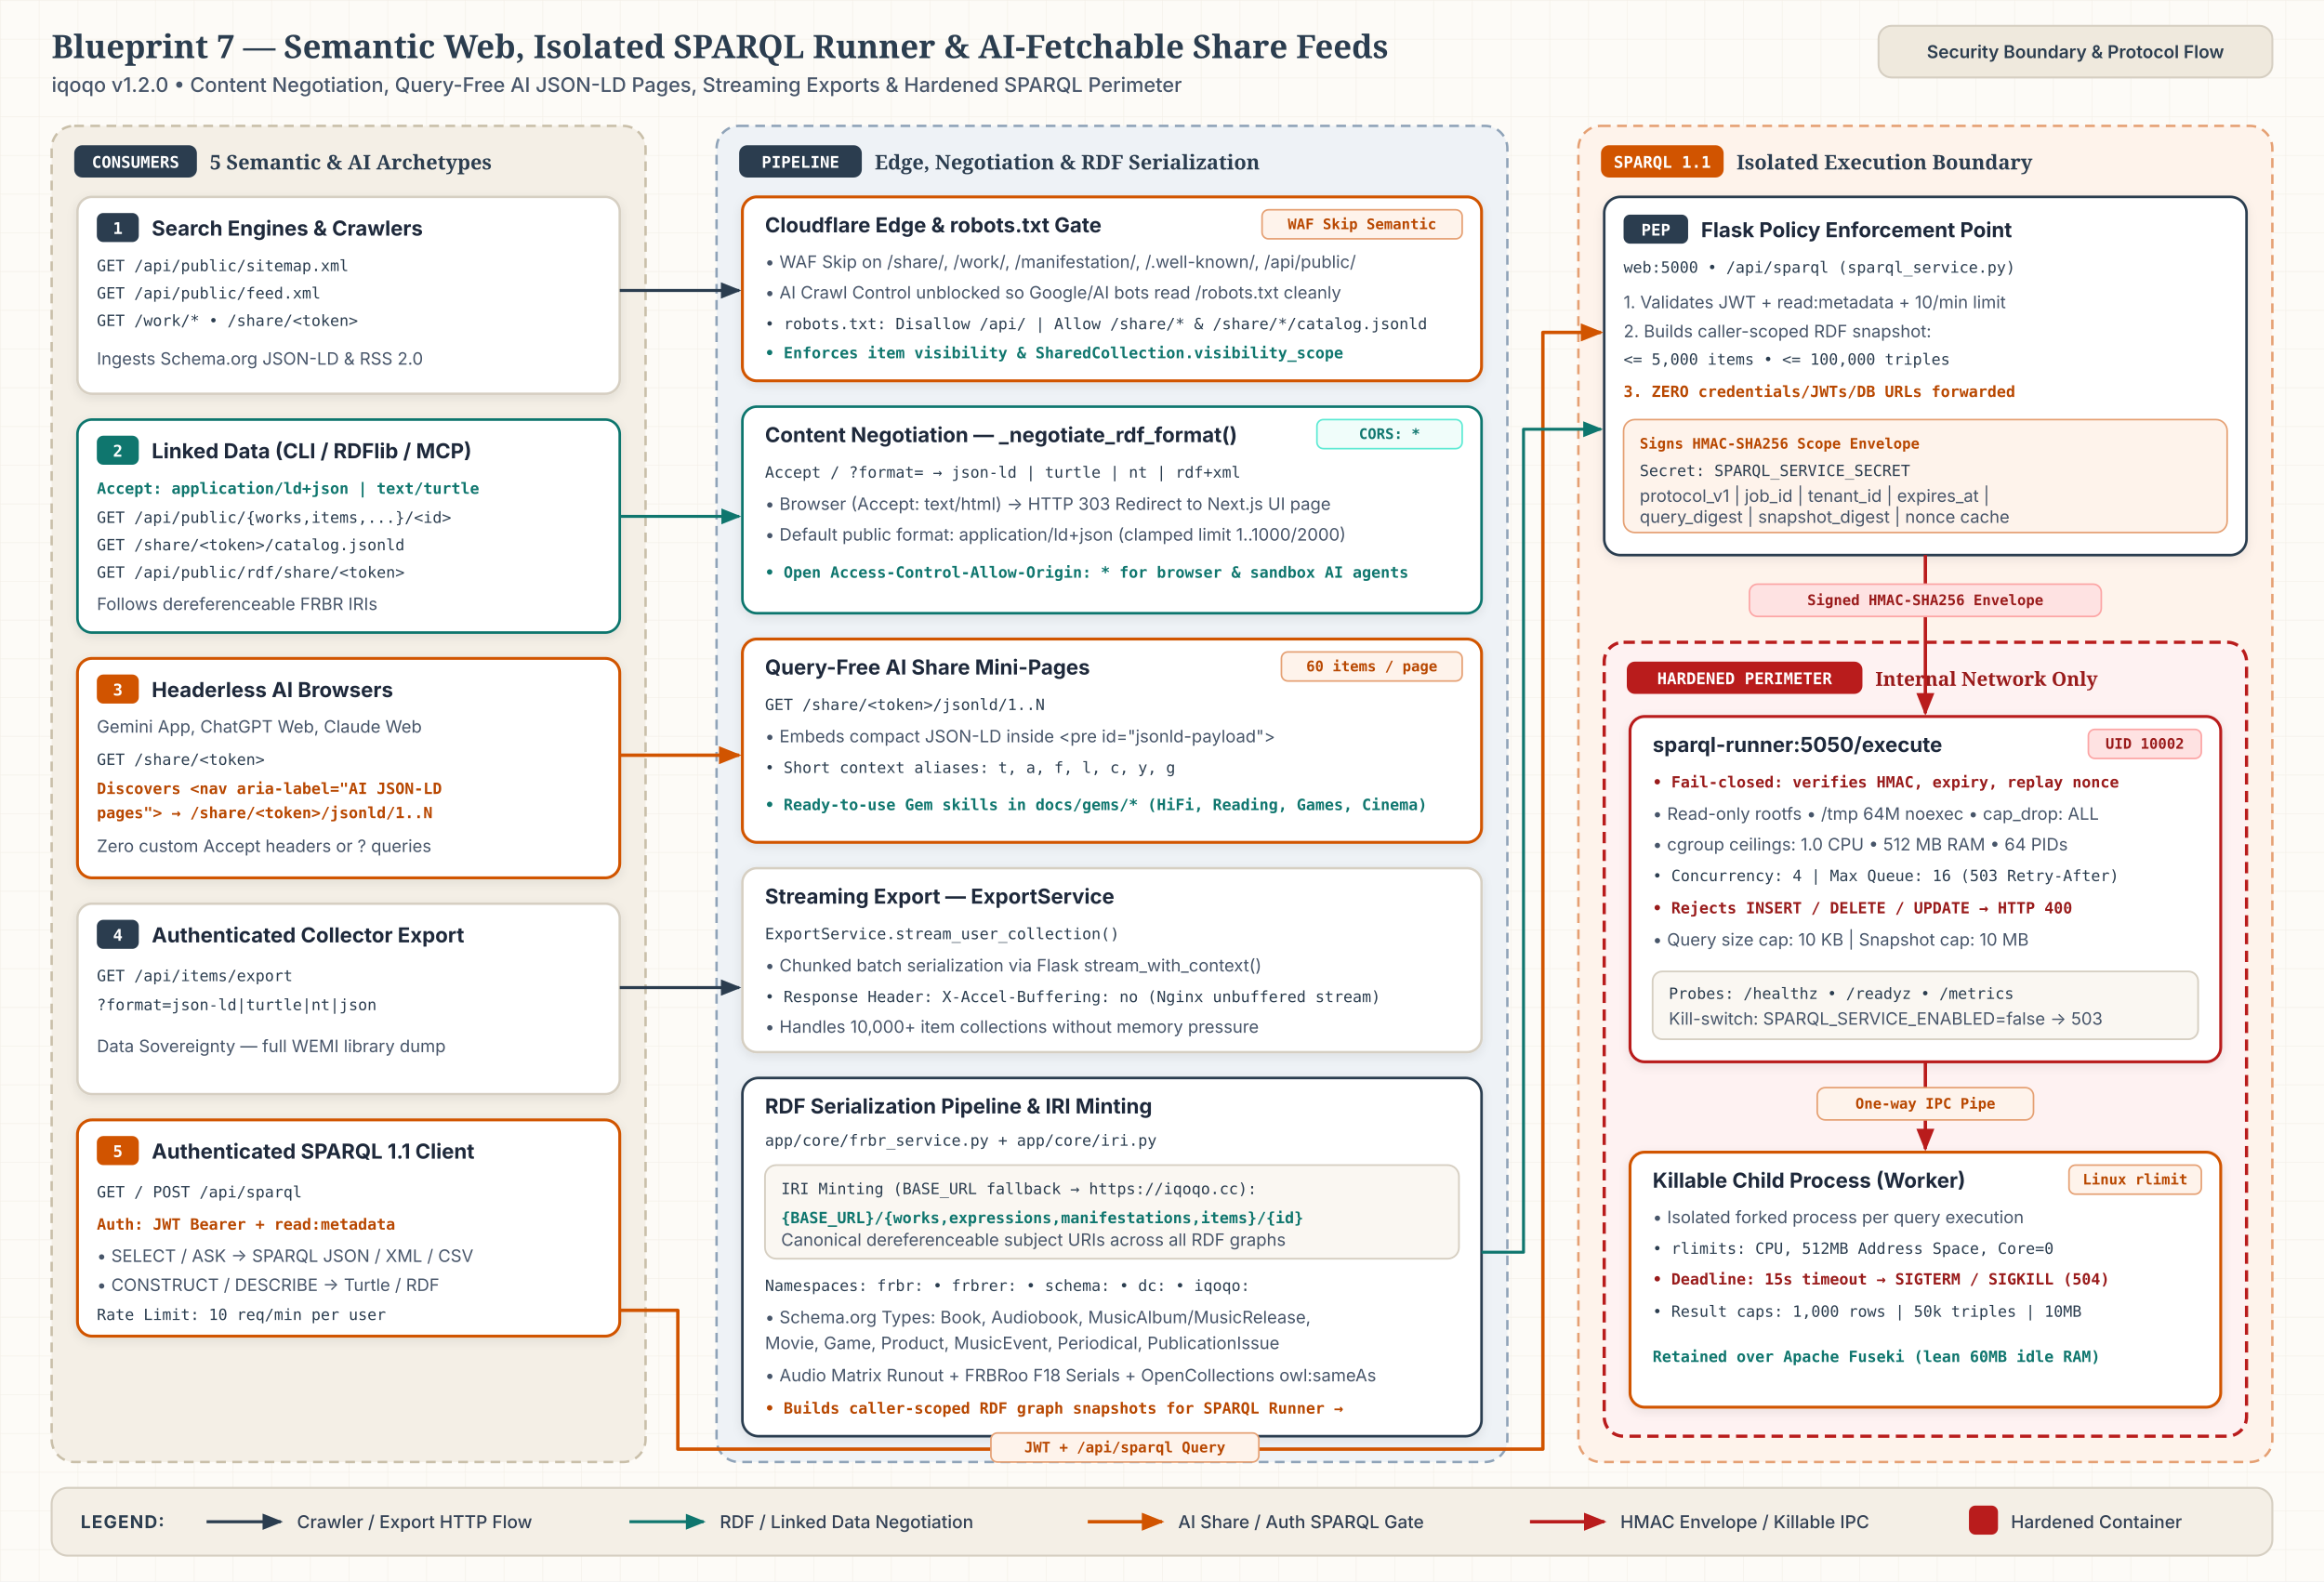
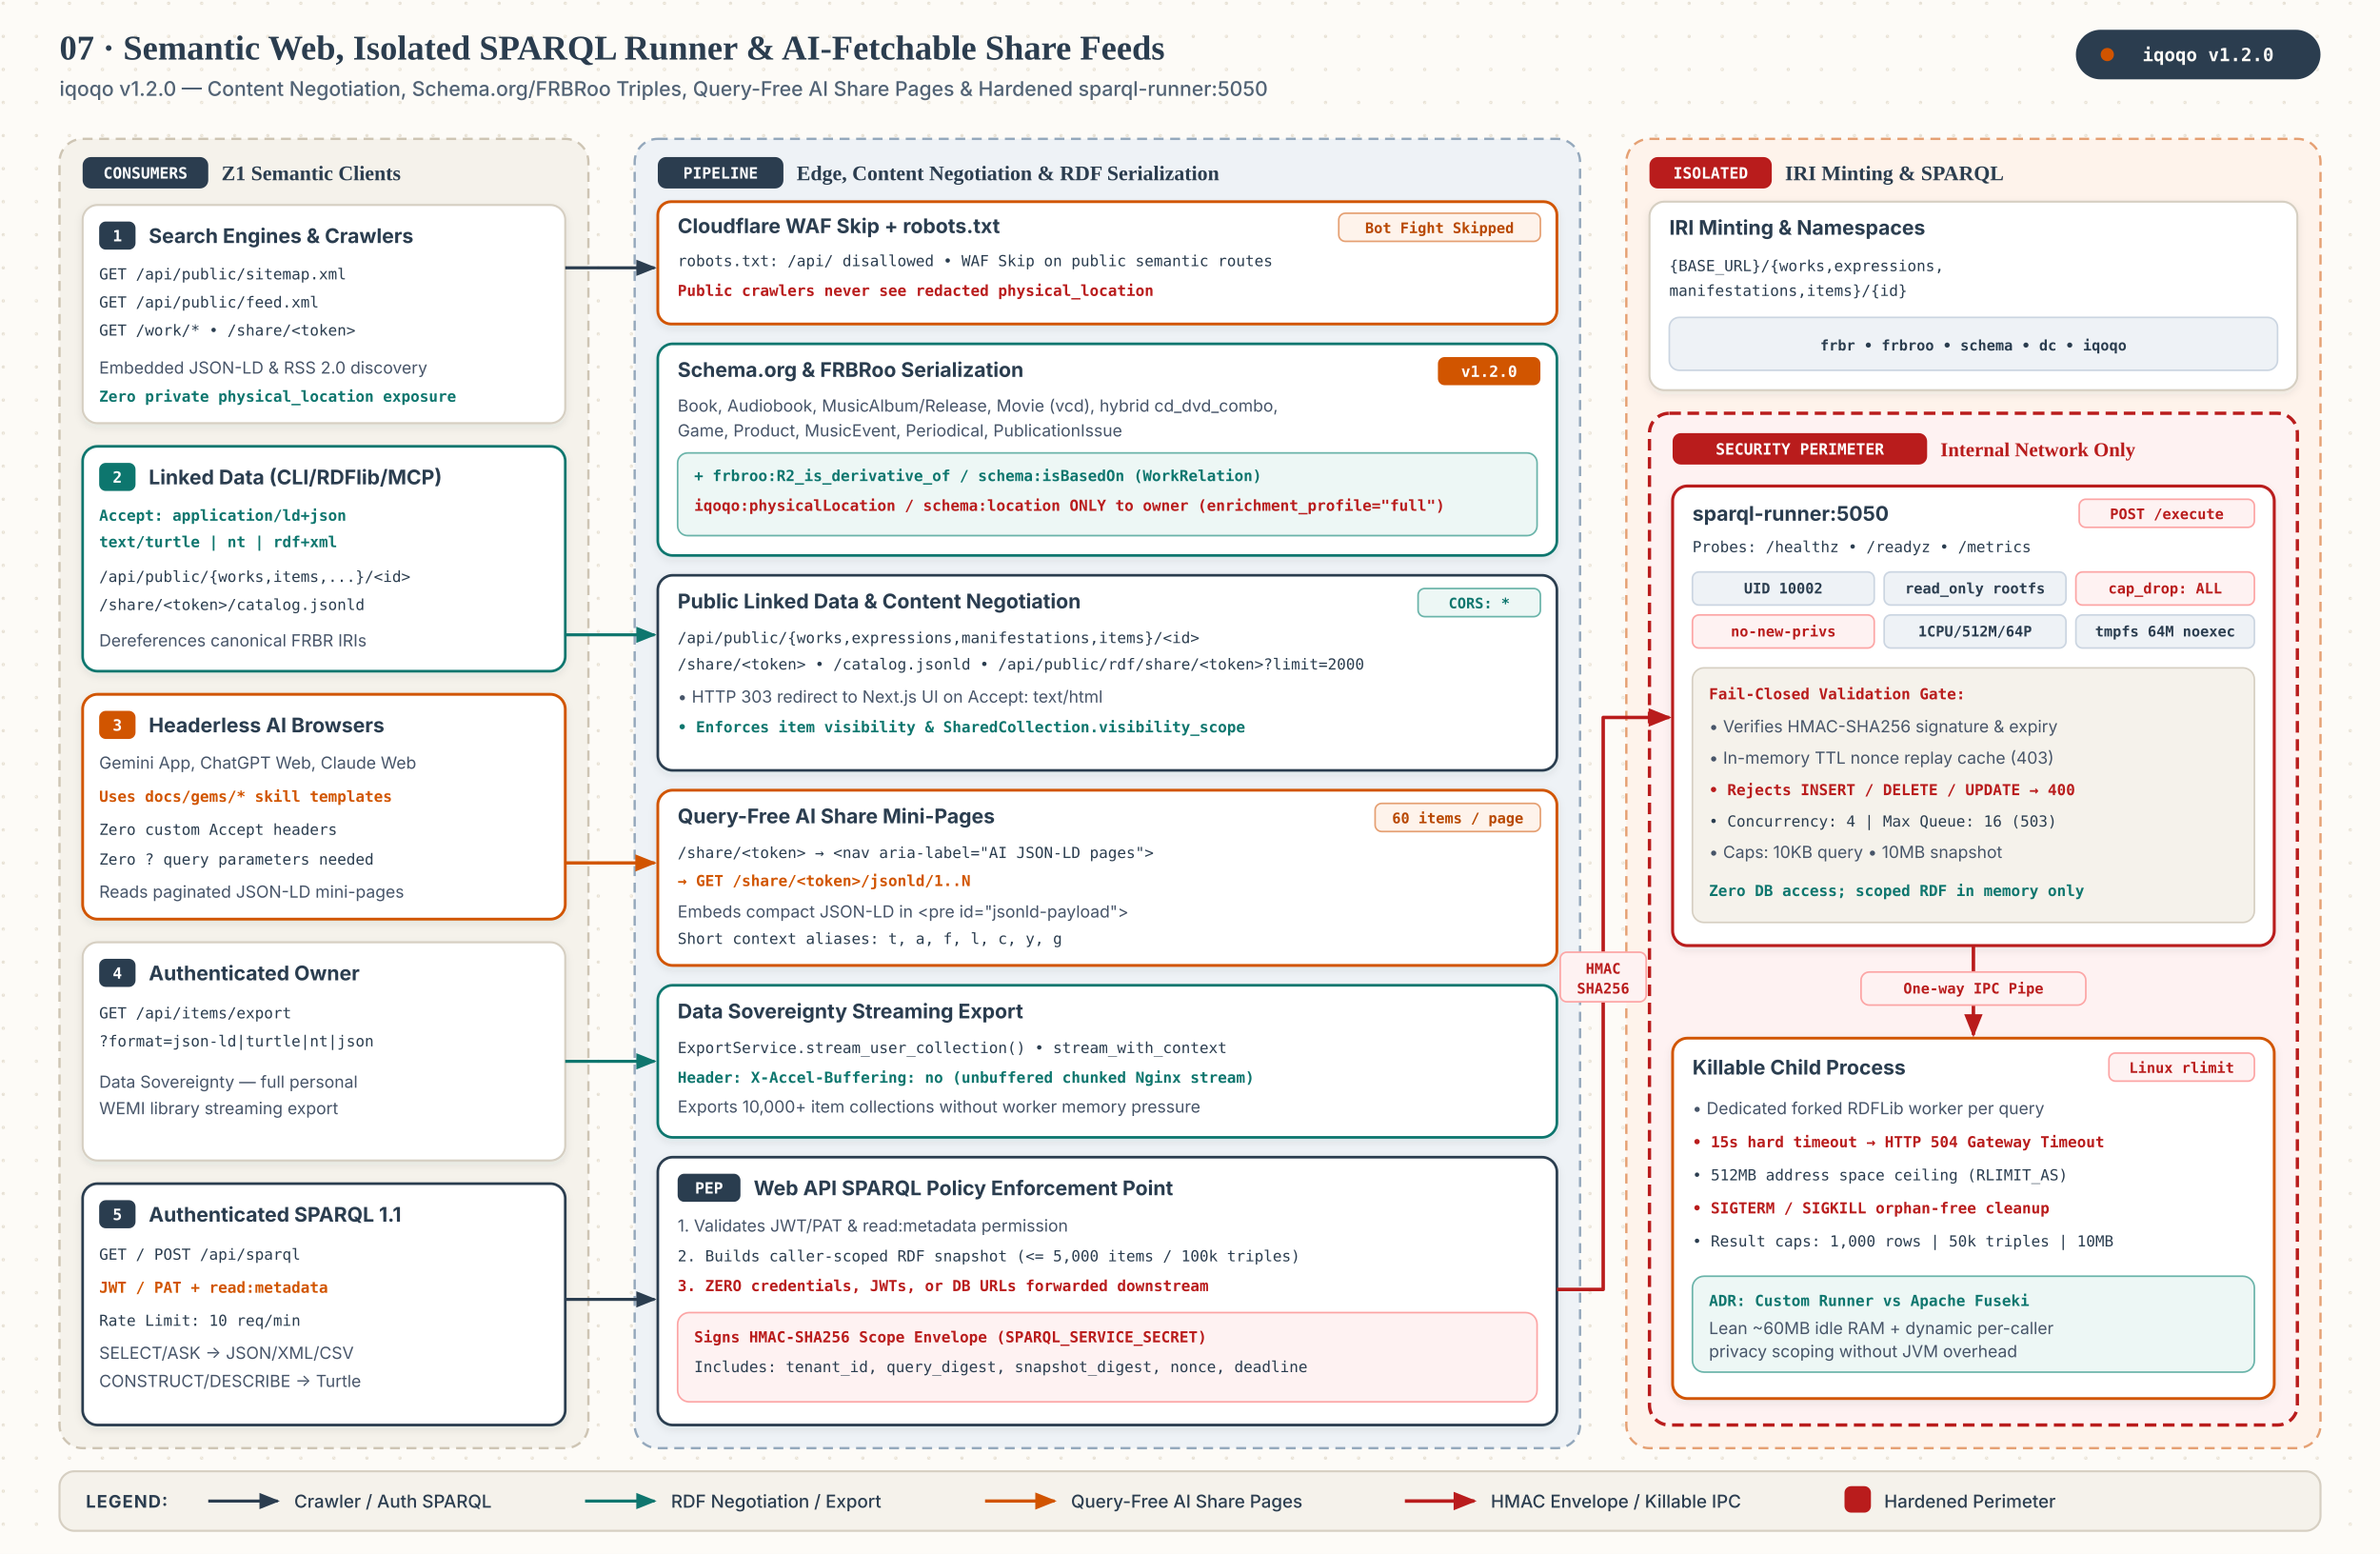
- <svg xmlns="http://www.w3.org/2000/svg" id="svg-bp7" viewBox="0 0 1440 980" width="1440" height="980" role="img" aria-labelledby="bp7-title bp7-desc">
+ <svg xmlns="http://www.w3.org/2000/svg" id="svg-bp7" viewBox="0 0 1440 940" width="1440" height="940" role="img" aria-labelledby="bp7-title bp7-desc">
  <style>
-               .canvas-bg { fill: #FDFBF7; }
-               .title-text { font-family: 'Merriweather', Georgia, serif; font-size: 20px; font-weight: 700; fill: #2B3D4F; }
-               .subtitle-text { font-family: 'Inter', system-ui, -apple-system, sans-serif; font-size: 12.5px; font-weight: 500; fill: #475569; }
-               .header-pill-bg { fill: #EFE9DD; stroke: #D6CFC2; stroke-width: 1.2; }
-               .header-pill-text { font-family: 'Inter', system-ui, -apple-system, sans-serif; font-size: 11px; font-weight: 600; fill: #2B3D4F; }
- 
-               .zone-parchment { fill: #F4EFE6; stroke: #C9BFA9; stroke-width: 1.5; stroke-dasharray: 6 4; }
-               .zone-indigo { fill: #EEF2F6; stroke: #8FA3B8; stroke-width: 1.5; stroke-dasharray: 6 4; }
-               .zone-clay { fill: #FEF3EB; stroke: #E5A073; stroke-width: 1.5; stroke-dasharray: 6 4; }
-               .zone-perimeter { fill: #FEF2F2; stroke: #B91C1C; stroke-width: 2; stroke-dasharray: 7 4; }
- 
-               .zone-title { font-family: 'Merriweather', Georgia, serif; font-size: 12.5px; font-weight: 700; fill: #2B3D4F; }
-               .zone-title-red { font-family: 'Merriweather', Georgia, serif; font-size: 12px; font-weight: 700; fill: #991B1B; }
-               .zone-meta { font-family: 'JetBrains Mono', ui-monospace, Menlo, monospace; font-size: 10px; font-weight: 600; fill: #64748B; }
- 
-               .badge-indigo { fill: #2B3D4F; }
-               .badge-clay { fill: #D15400; }
-               .badge-teal { fill: #0F766E; }
-               .badge-red { fill: #B91C1C; }
-               .badge-text { font-family: 'JetBrains Mono', ui-monospace, Menlo, monospace; font-size: 10px; font-weight: 700; fill: #FFFFFF; }
- 
-               .card { fill: #FFFFFF; stroke: #D6CFC2; stroke-width: 1.5; }
+               .bg { fill: #FDFBF7; }
+               .hdr-title { font-family: Georgia, 'Times New Roman', serif; font-size: 21px; font-weight: 700; fill: #2B3D4F; }
+               .hdr-sub { font-family: -apple-system, BlinkMacSystemFont, 'Segoe UI', sans-serif; font-size: 12.2px; font-weight: 500; fill: #526375; }
+               .ver-pill { fill: #2B3D4F; }
+               .ver-txt { font-family: ui-monospace, 'SFMono-Regular', Menlo, monospace; font-size: 11px; font-weight: 700; fill: #FDFBF7; }
+ 
+               .z-sand { fill: #F5F2EB; stroke: #CEC5B4; stroke-width: 1.4; stroke-dasharray: 6 4; }
+               .z-indigo { fill: #EEF2F6; stroke: #94A8BC; stroke-width: 1.4; stroke-dasharray: 6 4; }
+               .z-clay { fill: #FEF3EB; stroke: #E5A073; stroke-width: 1.4; stroke-dasharray: 6 4; }
+               .z-perim { fill: #FEF2F2; stroke: #B91C1C; stroke-width: 2; stroke-dasharray: 7 4; }
+               .z-title { font-family: Georgia, 'Times New Roman', serif; font-size: 12.6px; font-weight: 700; fill: #2B3D4F; }
+               .z-title-r { font-family: Georgia, 'Times New Roman', serif; font-size: 12px; font-weight: 700; fill: #B91C1C; }
+ 
+               .card { fill: #FFFFFF; stroke: #D6CFC2; stroke-width: 1.25; }
              .card-indigo { fill: #FFFFFF; stroke: #2B3D4F; stroke-width: 1.6; }
-               .card-clay { fill: #FFFFFF; stroke: #D15400; stroke-width: 1.8; }
+               .card-clay { fill: #FFFFFF; stroke: #D15400; stroke-width: 1.7; }
              .card-teal { fill: #FFFFFF; stroke: #0F766E; stroke-width: 1.6; }
-               .card-red { fill: #FFFFFF; stroke: #B91C1C; stroke-width: 1.8; }
-               .card-sub { fill: #FAF7F2; stroke: #D6CFC2; stroke-width: 1.1; }
- 
-               .node-title { font-family: 'Inter', system-ui, -apple-system, sans-serif; font-size: 12.8px; font-weight: 700; fill: #1E293B; }
-               .node-body { font-family: 'Inter', system-ui, -apple-system, sans-serif; font-size: 10.6px; font-weight: 400; fill: #475569; }
-               .node-mono { font-family: 'JetBrains Mono', ui-monospace, Menlo, monospace; font-size: 9.6px; font-weight: 500; fill: #2B3D4F; }
-               .node-clay { font-family: 'JetBrains Mono', ui-monospace, Menlo, monospace; font-size: 9.6px; font-weight: 600; fill: #B84700; }
-               .node-teal { font-family: 'JetBrains Mono', ui-monospace, Menlo, monospace; font-size: 9.6px; font-weight: 600; fill: #0F766E; }
-               .node-red { font-family: 'JetBrains Mono', ui-monospace, Menlo, monospace; font-size: 9.6px; font-weight: 600; fill: #991B1B; }
- 
-               .pill-indigo { fill: #EEF2F6; stroke: #CBD5E1; stroke-width: 1; }
-               .pill-indigo-text { font-family: 'JetBrains Mono', ui-monospace, Menlo, monospace; font-size: 9px; font-weight: 600; fill: #2B3D4F; }
-               .pill-clay { fill: #FEF3EB; stroke: #E5A073; stroke-width: 1; }
-               .pill-clay-text { font-family: 'JetBrains Mono', ui-monospace, Menlo, monospace; font-size: 9px; font-weight: 600; fill: #B84700; }
-               .pill-teal { fill: #F0FDFA; stroke: #5EEAD4; stroke-width: 1; }
-               .pill-teal-text { font-family: 'JetBrains Mono', ui-monospace, Menlo, monospace; font-size: 9px; font-weight: 600; fill: #0F766E; }
-               .pill-red { fill: #FEE2E2; stroke: #FCA5A5; stroke-width: 1; }
-               .pill-red-text { font-family: 'JetBrains Mono', ui-monospace, Menlo, monospace; font-size: 9px; font-weight: 700; fill: #991B1B; }
- 
-               .edge-primary { fill: none; stroke: #2B3D4F; stroke-width: 1.9; stroke-linejoin: round; }
-               .edge-teal { fill: none; stroke: #0F766E; stroke-width: 1.85; stroke-linejoin: round; }
-               .edge-sec { fill: none; stroke: #D15400; stroke-width: 2.1; stroke-linejoin: round; }
-               .edge-red { fill: none; stroke: #B91C1C; stroke-width: 2.1; stroke-linejoin: round; }
-               .mk-primary { fill: #2B3D4F; }
-               .mk-teal { fill: #0F766E; }
-               .mk-sec { fill: #D15400; }
-               .mk-red { fill: #B91C1C; }
- 
-               .edge-pill-bg { fill: #FDFBF7; stroke: #CBD5E1; stroke-width: 1; }
-               .edge-pill-text { font-family: 'JetBrains Mono', ui-monospace, Menlo, monospace; font-size: 9px; font-weight: 600; fill: #2B3D4F; }
-               .edge-pill-sec { fill: #FEF3EB; stroke: #E5A073; stroke-width: 1; }
-               .edge-pill-sec-text { font-family: 'JetBrains Mono', ui-monospace, Menlo, monospace; font-size: 9px; font-weight: 600; fill: #B84700; }
-               .edge-pill-red { fill: #FEE2E2; stroke: #FCA5A5; stroke-width: 1; }
-               .edge-pill-red-text { font-family: 'JetBrains Mono', ui-monospace, Menlo, monospace; font-size: 9px; font-weight: 700; fill: #991B1B; }
- 
-               .legend-bg { fill: #F4EFE6; stroke: #D6CFC2; stroke-width: 1.25; }
-               .legend-heading { font-family: 'Inter', system-ui, -apple-system, sans-serif; font-size: 11px; font-weight: 700; letter-spacing: 0.06em; fill: #2B3D4F; }
-               .legend-text { font-family: 'Inter', system-ui, -apple-system, sans-serif; font-size: 11px; font-weight: 500; fill: #334155; }
+               .card-crimson { fill: #FFFFFF; stroke: #B91C1C; stroke-width: 1.8; }
+               .card-sub { fill: #F5F2EB; stroke: #D6CFC2; stroke-width: 1; }
+ 
+               .b-indigo { fill: #2B3D4F; }
+               .b-clay { fill: #D15400; }
+               .b-teal { fill: #0F766E; }
+               .b-crimson { fill: #B91C1C; }
+               .b-txt { font-family: ui-monospace, 'SFMono-Regular', Menlo, monospace; font-size: 9.4px; font-weight: 700; fill: #FFFFFF; }
+ 
+               .c-title { font-family: -apple-system, BlinkMacSystemFont, 'Segoe UI', sans-serif; font-size: 12.2px; font-weight: 700; fill: #2B3D4F; }
+               .c-body { font-family: -apple-system, BlinkMacSystemFont, 'Segoe UI', sans-serif; font-size: 10.1px; font-weight: 400; fill: #475569; }
+               .c-mono { font-family: ui-monospace, 'SFMono-Regular', Menlo, monospace; font-size: 9.2px; font-weight: 500; fill: #2B3D4F; }
+               .c-clay { font-family: ui-monospace, 'SFMono-Regular', Menlo, monospace; font-size: 9.2px; font-weight: 700; fill: #D15400; }
+               .c-teal { font-family: ui-monospace, 'SFMono-Regular', Menlo, monospace; font-size: 9.2px; font-weight: 700; fill: #0F766E; }
+               .c-crimson { font-family: ui-monospace, 'SFMono-Regular', Menlo, monospace; font-size: 9.2px; font-weight: 700; fill: #B91C1C; }
+ 
+               .pill-i { fill: #EEF2F6; stroke: #CBD5E1; stroke-width: 1; }
+               .pill-i-t { font-family: ui-monospace, 'SFMono-Regular', Menlo, monospace; font-size: 8.8px; font-weight: 600; fill: #2B3D4F; }
+               .pill-c { fill: #FEF3EB; stroke: #E5A073; stroke-width: 1; }
+               .pill-c-t { font-family: ui-monospace, 'SFMono-Regular', Menlo, monospace; font-size: 8.8px; font-weight: 700; fill: #B84700; }
+               .pill-t { fill: #EDF7F5; stroke: #6BB4AA; stroke-width: 1; }
+               .pill-t-t { font-family: ui-monospace, 'SFMono-Regular', Menlo, monospace; font-size: 8.8px; font-weight: 700; fill: #0F766E; }
+               .pill-r { fill: #FEF2F2; stroke: #FCA5A5; stroke-width: 1; }
+               .pill-r-t { font-family: ui-monospace, 'SFMono-Regular', Menlo, monospace; font-size: 8.8px; font-weight: 700; fill: #B91C1C; }
+ 
+               .e-i { fill: none; stroke: #2B3D4F; stroke-width: 1.85; stroke-linejoin: round; }
+               .e-t { fill: none; stroke: #0F766E; stroke-width: 1.85; stroke-linejoin: round; }
+               .e-c { fill: none; stroke: #D15400; stroke-width: 1.95; stroke-linejoin: round; }
+               .e-r { fill: none; stroke: #B91C1C; stroke-width: 2.1; stroke-linejoin: round; }
+               .mk-i { fill: #2B3D4F; }
+               .mk-t { fill: #0F766E; }
+               .mk-c { fill: #D15400; }
+               .mk-r { fill: #B91C1C; }
+ 
+               .legend-bg { fill: #F5F2EB; stroke: #D6CFC2; stroke-width: 1.25; }
+               .legend-h { font-family: -apple-system, BlinkMacSystemFont, 'Segoe UI', sans-serif; font-size: 10.5px; font-weight: 700; letter-spacing: 0.06em; fill: #2B3D4F; }
+               .legend-t { font-family: -apple-system, BlinkMacSystemFont, 'Segoe UI', sans-serif; font-size: 10.8px; font-weight: 500; fill: #2B3D4F; }
            </style>
  <defs>
-     <pattern id="b7-grid" width="24" height="24" patternUnits="userSpaceOnUse">
-       <path d="M 24 0 L 0 0 0 24" fill="none" stroke="#E4DCCE" stroke-width="0.6" opacity="0.45" />
+     <pattern id="b7-dots" width="20" height="20" patternUnits="userSpaceOnUse">
+       <circle cx="2" cy="2" r="1" fill="#E6E0D4" />
    </pattern>
-     <filter id="b7-shadow" x="-6%" y="-6%" width="112%" height="118%">
-       <feDropShadow dx="0" dy="2" stdDeviation="3" flood-color="#0F172A" flood-opacity="0.08" />
+     <filter id="b7-sh" x="-6%" y="-6%" width="112%" height="118%">
+       <feDropShadow dx="0" dy="2" stdDeviation="2.5" flood-color="#2B3D4F" flood-opacity="0.08" />
    </filter>
-     <marker id="b7-mk-primary" viewBox="0 0 10 10" refX="8.5" refY="5" markerWidth="7" markerHeight="7" orient="auto-start-reverse">
-       <path d="M 0 1.2 L 9.5 5 L 0 8.8 z" class="mk-primary" />
-     </marker>
-     <marker id="b7-mk-teal" viewBox="0 0 10 10" refX="8.5" refY="5" markerWidth="7" markerHeight="7" orient="auto-start-reverse">
-       <path d="M 0 1.2 L 9.5 5 L 0 8.8 z" class="mk-teal" />
-     </marker>
-     <marker id="b7-mk-sec" viewBox="0 0 10 10" refX="8.5" refY="5" markerWidth="7" markerHeight="7" orient="auto-start-reverse">
-       <path d="M 0 1.2 L 9.5 5 L 0 8.8 z" class="mk-sec" />
-     </marker>
-     <marker id="b7-mk-red" viewBox="0 0 10 10" refX="8.5" refY="5" markerWidth="7" markerHeight="7" orient="auto-start-reverse">
-       <path d="M 0 1.2 L 9.5 5 L 0 8.8 z" class="mk-red" />
+     <marker id="b7-mk-i" viewBox="0 0 10 10" refX="8.5" refY="5" markerWidth="7" markerHeight="7" orient="auto-start-reverse">
+       <path d="M 0 1.2 L 9.5 5 L 0 8.8 z" class="mk-i" />
+     </marker>
+     <marker id="b7-mk-t" viewBox="0 0 10 10" refX="8.5" refY="5" markerWidth="7" markerHeight="7" orient="auto-start-reverse">
+       <path d="M 0 1.2 L 9.5 5 L 0 8.8 z" class="mk-t" />
+     </marker>
+     <marker id="b7-mk-c" viewBox="0 0 10 10" refX="8.5" refY="5" markerWidth="7" markerHeight="7" orient="auto-start-reverse">
+       <path d="M 0 1.2 L 9.5 5 L 0 8.8 z" class="mk-c" />
+     </marker>
+     <marker id="b7-mk-r" viewBox="0 0 10 10" refX="8.5" refY="5" markerWidth="7" markerHeight="7" orient="auto-start-reverse">
+       <path d="M 0 1.2 L 9.5 5 L 0 8.8 z" class="mk-r" />
    </marker>
  </defs>
-   <rect x="0" y="0" width="1440" height="980" class="canvas-bg" />
-   <rect x="0" y="0" width="1440" height="980" fill="url(#b7-grid)" />
-   <text x="32" y="36" class="title-text">Blueprint 7 — Semantic Web, Isolated SPARQL Runner &amp; AI-Fetchable Share Feeds</text>
-   <text x="32" y="57" class="subtitle-text">iqoqo v1.2.0  •  Content Negotiation, Query-Free AI JSON-LD Pages, Streaming Exports &amp; Hardened SPARQL Perimeter</text>
-   <rect x="1164" y="16" width="244" height="32" rx="8" class="header-pill-bg" />
-   <text x="1286" y="36" text-anchor="middle" class="header-pill-text">Security Boundary &amp; Protocol Flow</text>
-   <rect x="32" y="78" width="368" height="828" rx="14" class="zone-parchment" />
-   <rect x="46" y="90" width="76" height="20" rx="5" class="badge-indigo" />
-   <text x="84" y="104" text-anchor="middle" class="badge-text">CONSUMERS</text>
-   <text x="130" y="105" class="zone-title">5 Semantic &amp; AI Archetypes</text>
-   <rect x="48" y="122" width="336" height="122" rx="9" class="card" filter="url(#b7-shadow)" />
-   <rect x="60" y="132" width="26" height="18" rx="4" class="badge-indigo" />
-   <text x="73" y="145" text-anchor="middle" class="badge-text">1</text>
-   <text x="94" y="146" class="node-title">Search Engines &amp; Crawlers</text>
-   <text x="60" y="168" class="node-mono">GET /api/public/sitemap.xml</text>
-   <text x="60" y="185" class="node-mono">GET /api/public/feed.xml</text>
-   <text x="60" y="202" class="node-mono">GET /work/* • /share/&lt;token&gt;</text>
-   <text x="60" y="226" class="node-body">Ingests Schema.org JSON-LD &amp; RSS 2.0</text>
-   <rect x="48" y="260" width="336" height="132" rx="9" class="card-teal" filter="url(#b7-shadow)" />
-   <rect x="60" y="270" width="26" height="18" rx="4" class="badge-teal" />
-   <text x="73" y="283" text-anchor="middle" class="badge-text">2</text>
-   <text x="94" y="284" class="node-title">Linked Data (CLI / RDFlib / MCP)</text>
-   <text x="60" y="306" class="node-teal">Accept: application/ld+json | text/turtle</text>
-   <text x="60" y="324" class="node-mono">GET /api/public/{works,items,...}/&lt;id&gt;</text>
-   <text x="60" y="341" class="node-mono">GET /share/&lt;token&gt;/catalog.jsonld</text>
-   <text x="60" y="358" class="node-mono">GET /api/public/rdf/share/&lt;token&gt;</text>
-   <text x="60" y="378" class="node-body">Follows dereferenceable FRBR IRIs</text>
-   <rect x="48" y="408" width="336" height="136" rx="9" class="card-clay" filter="url(#b7-shadow)" />
-   <rect x="60" y="418" width="26" height="18" rx="4" class="badge-clay" />
-   <text x="73" y="431" text-anchor="middle" class="badge-text">3</text>
-   <text x="94" y="432" class="node-title">Headerless AI Browsers</text>
-   <text x="60" y="454" class="node-body">Gemini App, ChatGPT Web, Claude Web</text>
-   <text x="60" y="474" class="node-mono">GET /share/&lt;token&gt;</text>
-   <text x="60" y="492" class="node-clay">Discovers &lt;nav aria-label="AI JSON-LD</text>
-   <text x="60" y="507" class="node-clay">pages"&gt; → /share/&lt;token&gt;/jsonld/1..N</text>
-   <text x="60" y="528" class="node-body">Zero custom Accept headers or ? queries</text>
-   <rect x="48" y="560" width="336" height="118" rx="9" class="card" filter="url(#b7-shadow)" />
-   <rect x="60" y="570" width="26" height="18" rx="4" class="badge-indigo" />
-   <text x="73" y="583" text-anchor="middle" class="badge-text">4</text>
-   <text x="94" y="584" class="node-title">Authenticated Collector Export</text>
-   <text x="60" y="608" class="node-mono">GET /api/items/export</text>
-   <text x="60" y="626" class="node-mono">  ?format=json-ld|turtle|nt|json</text>
-   <text x="60" y="652" class="node-body">Data Sovereignty — full WEMI library dump</text>
-   <rect x="48" y="694" width="336" height="134" rx="9" class="card-clay" filter="url(#b7-shadow)" />
-   <rect x="60" y="704" width="26" height="18" rx="4" class="badge-clay" />
-   <text x="73" y="717" text-anchor="middle" class="badge-text">5</text>
-   <text x="94" y="718" class="node-title">Authenticated SPARQL 1.1 Client</text>
-   <text x="60" y="742" class="node-mono">GET / POST /api/sparql</text>
-   <text x="60" y="762" class="node-clay">Auth: JWT Bearer + read:metadata</text>
-   <text x="60" y="782" class="node-body">• SELECT / ASK → SPARQL JSON / XML / CSV</text>
-   <text x="60" y="800" class="node-body">• CONSTRUCT / DESCRIBE → Turtle / RDF</text>
-   <text x="60" y="818" class="node-mono">Rate Limit: 10 req/min per user</text>
-   <rect x="444" y="78" width="490" height="828" rx="14" class="zone-indigo" />
-   <rect x="458" y="90" width="76" height="20" rx="5" class="badge-indigo" />
-   <text x="496" y="104" text-anchor="middle" class="badge-text">PIPELINE</text>
-   <text x="542" y="105" class="zone-title">Edge, Negotiation &amp; RDF Serialization</text>
-   <rect x="460" y="122" width="458" height="114" rx="9" class="card-clay" filter="url(#b7-shadow)" />
-   <text x="474" y="144" class="node-title">Cloudflare Edge &amp; robots.txt Gate</text>
-   <rect x="782" y="130" width="124" height="18" rx="4" class="pill-clay" />
-   <text x="844" y="142" text-anchor="middle" class="pill-clay-text">WAF Skip Semantic</text>
-   <text x="474" y="166" class="node-body">• WAF Skip on /share/, /work/, /manifestation/, /.well-known/, /api/public/</text>
-   <text x="474" y="185" class="node-body">• AI Crawl Control unblocked so Google/AI bots read /robots.txt cleanly</text>
-   <text x="474" y="204" class="node-mono">• robots.txt: Disallow /api/  |  Allow /share/* &amp; /share/*/catalog.jsonld</text>
-   <text x="474" y="222" class="node-teal">• Enforces item visibility &amp; SharedCollection.visibility_scope</text>
-   <rect x="460" y="252" width="458" height="128" rx="9" class="card-teal" filter="url(#b7-shadow)" />
-   <text x="474" y="274" class="node-title">Content Negotiation — _negotiate_rdf_format()</text>
-   <rect x="816" y="260" width="90" height="18" rx="4" class="pill-teal" />
-   <text x="861" y="272" text-anchor="middle" class="pill-teal-text">CORS: *</text>
-   <text x="474" y="296" class="node-mono">Accept / ?format= → json-ld | turtle | nt | rdf+xml</text>
-   <text x="474" y="316" class="node-body">• Browser (Accept: text/html) → HTTP 303 Redirect to Next.js UI page</text>
-   <text x="474" y="335" class="node-body">• Default public format: application/ld+json (clamped limit 1..1000/2000)</text>
-   <text x="474" y="358" class="node-teal">• Open Access-Control-Allow-Origin: * for browser &amp; sandbox AI agents</text>
-   <rect x="460" y="396" width="458" height="126" rx="9" class="card-clay" filter="url(#b7-shadow)" />
-   <text x="474" y="418" class="node-title">Query-Free AI Share Mini-Pages</text>
-   <rect x="794" y="404" width="112" height="18" rx="4" class="pill-clay" />
-   <text x="850" y="416" text-anchor="middle" class="pill-clay-text">60 items / page</text>
-   <text x="474" y="440" class="node-mono">GET /share/&lt;token&gt;/jsonld/1..N</text>
-   <text x="474" y="460" class="node-body">• Embeds compact JSON-LD inside &lt;pre id="jsonld-payload"&gt;</text>
-   <text x="474" y="479" class="node-mono">• Short context aliases: t, a, f, l, c, y, g</text>
-   <text x="474" y="502" class="node-teal">• Ready-to-use Gem skills in docs/gems/* (HiFi, Reading, Games, Cinema)</text>
-   <rect x="460" y="538" width="458" height="114" rx="9" class="card" filter="url(#b7-shadow)" />
-   <text x="474" y="560" class="node-title">Streaming Export — ExportService</text>
-   <text x="474" y="582" class="node-mono">ExportService.stream_user_collection()</text>
-   <text x="474" y="602" class="node-body">• Chunked batch serialization via Flask stream_with_context()</text>
-   <text x="474" y="621" class="node-mono">• Response Header: X-Accel-Buffering: no (Nginx unbuffered stream)</text>
-   <text x="474" y="640" class="node-body">• Handles 10,000+ item collections without memory pressure</text>
-   <rect x="460" y="668" width="458" height="222" rx="10" class="card-indigo" filter="url(#b7-shadow)" />
-   <text x="474" y="690" class="node-title">RDF Serialization Pipeline &amp; IRI Minting</text>
-   <text x="474" y="710" class="node-mono">app/core/frbr_service.py  +  app/core/iri.py</text>
-   <rect x="474" y="722" width="430" height="58" rx="7" class="card-sub" />
-   <text x="484" y="740" class="node-mono">IRI Minting (BASE_URL fallback → https://iqoqo.cc):</text>
-   <text x="484" y="758" class="node-teal">{BASE_URL}/{works,expressions,manifestations,items}/{id}</text>
-   <text x="484" y="772" class="node-body">Canonical dereferenceable subject URIs across all RDF graphs</text>
-   <text x="474" y="800" class="node-mono">Namespaces: frbr: • frbrer: • schema: • dc: • iqoqo:</text>
-   <text x="474" y="820" class="node-body">• Schema.org Types: Book, Audiobook, MusicAlbum/MusicRelease,</text>
-   <text x="474" y="836" class="node-body">  Movie, Game, Product, MusicEvent, Periodical, PublicationIssue</text>
-   <text x="474" y="856" class="node-body">• Audio Matrix Runout + FRBRoo F18 Serials + OpenCollections owl:sameAs</text>
-   <text x="474" y="876" class="node-clay">• Builds caller-scoped RDF graph snapshots for SPARQL Runner →</text>
-   <rect x="978" y="78" width="430" height="828" rx="14" class="zone-clay" />
-   <rect x="992" y="90" width="76" height="20" rx="5" class="badge-clay" />
-   <text x="1030" y="104" text-anchor="middle" class="badge-text">SPARQL 1.1</text>
-   <text x="1076" y="105" class="zone-title">Isolated Execution Boundary</text>
-   <rect x="994" y="122" width="398" height="222" rx="10" class="card-indigo" filter="url(#b7-shadow)" />
-   <rect x="1006" y="133" width="40" height="18" rx="4" class="badge-indigo" />
-   <text x="1026" y="146" text-anchor="middle" class="badge-text">PEP</text>
-   <text x="1054" y="147" class="node-title">Flask Policy Enforcement Point</text>
-   <text x="1006" y="169" class="node-mono">web:5000  •  /api/sparql (sparql_service.py)</text>
-   <text x="1006" y="191" class="node-body">1. Validates JWT + read:metadata + 10/min limit</text>
-   <text x="1006" y="209" class="node-body">2. Builds caller-scoped RDF snapshot:</text>
-   <text x="1006" y="226" class="node-mono">   &lt;= 5,000 items • &lt;= 100,000 triples</text>
-   <text x="1006" y="246" class="node-clay">3. ZERO credentials/JWTs/DB URLs forwarded</text>
-   <rect x="1006" y="260" width="374" height="70" rx="7" class="pill-clay" />
-   <text x="1016" y="278" class="pill-clay-text">Signs HMAC-SHA256 Scope Envelope</text>
-   <text x="1016" y="295" class="node-mono">Secret: SPARQL_SERVICE_SECRET</text>
-   <text x="1016" y="311" class="node-body">protocol_v1 | job_id | tenant_id | expires_at |</text>
-   <text x="1016" y="324" class="node-body">query_digest | snapshot_digest | nonce cache</text>
-   <rect x="994" y="398" width="398" height="492" rx="12" class="zone-perimeter" />
-   <rect x="1008" y="410" width="146" height="20" rx="5" class="badge-red" />
-   <text x="1081" y="424" text-anchor="middle" class="badge-text">HARDENED PERIMETER</text>
-   <text x="1162" y="425" class="zone-title-red">Internal Network Only</text>
-   <rect x="1010" y="444" width="366" height="214" rx="9" class="card-red" filter="url(#b7-shadow)" />
-   <text x="1024" y="466" class="node-title">sparql-runner:5050/execute</text>
-   <rect x="1294" y="452" width="70" height="18" rx="4" class="pill-red" />
-   <text x="1329" y="464" text-anchor="middle" class="pill-red-text">UID 10002</text>
-   <text x="1024" y="488" class="node-red">• Fail-closed: verifies HMAC, expiry, replay nonce</text>
-   <text x="1024" y="508" class="node-body">• Read-only rootfs • /tmp 64M noexec • cap_drop: ALL</text>
-   <text x="1024" y="527" class="node-body">• cgroup ceilings: 1.0 CPU • 512 MB RAM • 64 PIDs</text>
-   <text x="1024" y="546" class="node-mono">• Concurrency: 4  |  Max Queue: 16 (503 Retry-After)</text>
-   <text x="1024" y="566" class="node-red">• Rejects INSERT / DELETE / UPDATE → HTTP 400</text>
-   <text x="1024" y="586" class="node-body">• Query size cap: 10 KB  |  Snapshot cap: 10 MB</text>
-   <rect x="1024" y="602" width="338" height="42" rx="6" class="card-sub" />
-   <text x="1034" y="619" class="node-mono">Probes: /healthz • /readyz • /metrics</text>
-   <text x="1034" y="635" class="node-body">Kill-switch: SPARQL_SERVICE_ENABLED=false → 503</text>
-   <rect x="1010" y="714" width="366" height="158" rx="9" class="card-clay" filter="url(#b7-shadow)" />
-   <text x="1024" y="736" class="node-title">Killable Child Process (Worker)</text>
-   <rect x="1282" y="722" width="82" height="18" rx="4" class="pill-clay" />
-   <text x="1323" y="734" text-anchor="middle" class="pill-clay-text">Linux rlimit</text>
-   <text x="1024" y="758" class="node-body">• Isolated forked process per query execution</text>
-   <text x="1024" y="777" class="node-mono">• rlimits: CPU, 512MB Address Space, Core=0</text>
-   <text x="1024" y="796" class="node-red">• Deadline: 15s timeout → SIGTERM / SIGKILL (504)</text>
-   <text x="1024" y="816" class="node-mono">• Result caps: 1,000 rows | 50k triples | 10MB</text>
-   <text x="1024" y="844" class="node-teal">Retained over Apache Fuseki (lean 60MB idle RAM)</text>
-   <path d="M 384 180 L 458 180" class="edge-primary" marker-end="url(#b7-mk-primary)" />
-   <path d="M 384 320 L 458 320" class="edge-teal" marker-end="url(#b7-mk-teal)" />
-   <path d="M 384 468 L 458 468" class="edge-sec" marker-end="url(#b7-mk-sec)" />
-   <path d="M 384 612 L 458 612" class="edge-primary" marker-end="url(#b7-mk-primary)" />
-   <path d="M 384 812 L 420 812 L 420 898 L 956 898 L 956 206 L 992 206" class="edge-sec" marker-end="url(#b7-mk-sec)" />
-   <rect x="614" y="888" width="166" height="18" rx="4" class="edge-pill-sec" />
-   <text x="697" y="900" text-anchor="middle" class="edge-pill-sec-text">JWT + /api/sparql Query</text>
-   <path d="M 918 776 L 944 776 L 944 266 L 992 266" class="edge-teal" marker-end="url(#b7-mk-teal)" />
-   <path d="M 1193 344 L 1193 442" class="edge-red" marker-end="url(#b7-mk-red)" />
-   <rect x="1084" y="362" width="218" height="20" rx="5" class="edge-pill-red" />
-   <text x="1193" y="375" text-anchor="middle" class="edge-pill-red-text">Signed HMAC-SHA256 Envelope</text>
-   <path d="M 1193 658 L 1193 712" class="edge-red" marker-end="url(#b7-mk-red)" />
-   <rect x="1126" y="674" width="134" height="20" rx="5" class="edge-pill-sec" />
-   <text x="1193" y="687" text-anchor="middle" class="edge-pill-sec-text">One-way IPC Pipe</text>
-   <rect x="32" y="922" width="1376" height="42" rx="10" class="legend-bg" />
-   <text x="50" y="947" class="legend-heading">LEGEND:</text>
-   <line x1="128" y1="943" x2="174" y2="943" class="edge-primary" marker-end="url(#b7-mk-primary)" />
-   <text x="184" y="947" class="legend-text">Crawler / Export HTTP Flow</text>
-   <line x1="390" y1="943" x2="436" y2="943" class="edge-teal" marker-end="url(#b7-mk-teal)" />
-   <text x="446" y="947" class="legend-text">RDF / Linked Data Negotiation</text>
-   <line x1="674" y1="943" x2="720" y2="943" class="edge-sec" marker-end="url(#b7-mk-sec)" />
-   <text x="730" y="947" class="legend-text">AI Share / Auth SPARQL Gate</text>
-   <line x1="948" y1="943" x2="994" y2="943" class="edge-red" marker-end="url(#b7-mk-red)" />
-   <text x="1004" y="947" class="legend-text">HMAC Envelope / Killable IPC</text>
-   <rect x="1220" y="933" width="18" height="18" rx="4" class="badge-red" />
-   <text x="1246" y="947" class="legend-text">Hardened Container</text>
+   <rect x="0" y="0" width="1440" height="940" class="bg" />
+   <rect x="0" y="0" width="1440" height="940" fill="url(#b7-dots)" />
+   <text x="36" y="36" class="hdr-title">07 · Semantic Web, Isolated SPARQL Runner &amp; AI-Fetchable Share Feeds</text>
+   <text x="36" y="58" class="hdr-sub">iqoqo v1.2.0 — Content Negotiation, Schema.org/FRBRoo Triples, Query-Free AI Share Pages &amp; Hardened sparql-runner:5050</text>
+   <rect x="1256" y="18" width="148" height="30" rx="15" class="ver-pill" />
+   <circle cx="1275" cy="33" r="4" fill="#D15400" />
+   <text x="1336" y="37" text-anchor="middle" class="ver-txt">iqoqo v1.2.0</text>
+   <rect x="36" y="84" width="320" height="792" rx="14" class="z-sand" />
+   <rect x="50" y="95" width="76" height="19" rx="5" class="b-indigo" />
+   <text x="88" y="108" text-anchor="middle" class="b-txt">CONSUMERS</text>
+   <text x="134" y="109" class="z-title">Z1 Semantic Clients</text>
+   <g filter="url(#b7-sh)">
+     <rect x="50" y="124" width="292" height="132" rx="9" class="card" />
+     <rect x="60" y="134" width="22" height="17" rx="4" class="b-indigo" />
+     <text x="71" y="146" text-anchor="middle" class="b-txt">1</text>
+     <text x="90" y="147" class="c-title">Search Engines &amp; Crawlers</text>
+     <text x="60" y="169" class="c-mono">GET /api/public/sitemap.xml</text>
+     <text x="60" y="186" class="c-mono">GET /api/public/feed.xml</text>
+     <text x="60" y="203" class="c-mono">GET /work/*  •  /share/&lt;token&gt;</text>
+     <text x="60" y="226" class="c-body">Embedded JSON-LD &amp; RSS 2.0 discovery</text>
+     <text x="60" y="243" class="c-teal">Zero private physical_location exposure</text>
+   </g>
+   <g filter="url(#b7-sh)">
+     <rect x="50" y="270" width="292" height="136" rx="9" class="card-teal" />
+     <rect x="60" y="280" width="22" height="17" rx="4" class="b-teal" />
+     <text x="71" y="292" text-anchor="middle" class="b-txt">2</text>
+     <text x="90" y="293" class="c-title">Linked Data (CLI/RDFlib/MCP)</text>
+     <text x="60" y="315" class="c-teal">Accept: application/ld+json</text>
+     <text x="60" y="331" class="c-teal">        text/turtle | nt | rdf+xml</text>
+     <text x="60" y="352" class="c-mono">/api/public/{works,items,...}/&lt;id&gt;</text>
+     <text x="60" y="369" class="c-mono">/share/&lt;token&gt;/catalog.jsonld</text>
+     <text x="60" y="391" class="c-body">Dereferences canonical FRBR IRIs</text>
+   </g>
+   <g filter="url(#b7-sh)">
+     <rect x="50" y="420" width="292" height="136" rx="9" class="card-clay" />
+     <rect x="60" y="430" width="22" height="17" rx="4" class="b-clay" />
+     <text x="71" y="442" text-anchor="middle" class="b-txt">3</text>
+     <text x="90" y="443" class="c-title">Headerless AI Browsers</text>
+     <text x="60" y="465" class="c-body">Gemini App, ChatGPT Web, Claude Web</text>
+     <text x="60" y="485" class="c-clay">Uses docs/gems/* skill templates</text>
+     <text x="60" y="505" class="c-mono">Zero custom Accept headers</text>
+     <text x="60" y="523" class="c-mono">Zero ? query parameters needed</text>
+     <text x="60" y="543" class="c-body">Reads paginated JSON-LD mini-pages</text>
+   </g>
+   <g filter="url(#b7-sh)">
+     <rect x="50" y="570" width="292" height="132" rx="9" class="card" />
+     <rect x="60" y="580" width="22" height="17" rx="4" class="b-indigo" />
+     <text x="71" y="592" text-anchor="middle" class="b-txt">4</text>
+     <text x="90" y="593" class="c-title">Authenticated Owner</text>
+     <text x="60" y="616" class="c-mono">GET /api/items/export</text>
+     <text x="60" y="633" class="c-mono">  ?format=json-ld|turtle|nt|json</text>
+     <text x="60" y="658" class="c-body">Data Sovereignty — full personal</text>
+     <text x="60" y="674" class="c-body">WEMI library streaming export</text>
+   </g>
+   <g filter="url(#b7-sh)">
+     <rect x="50" y="716" width="292" height="146" rx="9" class="card-indigo" />
+     <rect x="60" y="726" width="22" height="17" rx="4" class="b-indigo" />
+     <text x="71" y="738" text-anchor="middle" class="b-txt">5</text>
+     <text x="90" y="739" class="c-title">Authenticated SPARQL 1.1</text>
+     <text x="60" y="762" class="c-mono">GET / POST /api/sparql</text>
+     <text x="60" y="782" class="c-clay">JWT / PAT + read:metadata</text>
+     <text x="60" y="802" class="c-mono">Rate Limit: 10 req/min</text>
+     <text x="60" y="822" class="c-body">SELECT/ASK → JSON/XML/CSV</text>
+     <text x="60" y="839" class="c-body">CONSTRUCT/DESCRIBE → Turtle</text>
+   </g>
+   <rect x="384" y="84" width="572" height="792" rx="14" class="z-indigo" />
+   <rect x="398" y="95" width="76" height="19" rx="5" class="b-indigo" />
+   <text x="436" y="108" text-anchor="middle" class="b-txt">PIPELINE</text>
+   <text x="482" y="109" class="z-title">Edge, Content Negotiation &amp; RDF Serialization</text>
+   <g filter="url(#b7-sh)">
+     <rect x="398" y="122" width="544" height="74" rx="8" class="card-clay" />
+     <text x="410" y="141" class="c-title">Cloudflare WAF Skip + robots.txt</text>
+     <rect x="810" y="129" width="122" height="17" rx="4" class="pill-c" />
+     <text x="871" y="141" text-anchor="middle" class="pill-c-t">Bot Fight Skipped</text>
+     <text x="410" y="161" class="c-mono">robots.txt: /api/ disallowed • WAF Skip on public semantic routes</text>
+     <text x="410" y="179" class="c-crimson">Public crawlers never see redacted physical_location</text>
+   </g>
+   <g filter="url(#b7-sh)">
+     <rect x="398" y="208" width="544" height="128" rx="9" class="card-teal" />
+     <text x="410" y="228" class="c-title">Schema.org &amp; FRBRoo Serialization</text>
+     <rect x="870" y="216" width="62" height="17" rx="4" class="b-clay" />
+     <text x="901" y="228" text-anchor="middle" class="b-txt">v1.2.0</text>
+     <text x="410" y="249" class="c-body">Book, Audiobook, MusicAlbum/Release, Movie (vcd), hybrid cd_dvd_combo,</text>
+     <text x="410" y="264" class="c-body">Game, Product, MusicEvent, Periodical, PublicationIssue</text>
+     <rect x="410" y="274" width="520" height="50" rx="6" class="pill-t" />
+     <text x="420" y="291" class="c-teal">+ frbroo:R2_is_derivative_of / schema:isBasedOn (WorkRelation)</text>
+     <text x="420" y="309" class="c-crimson">iqoqo:physicalLocation / schema:location ONLY to owner (enrichment_profile="full")</text>
+   </g>
+   <g filter="url(#b7-sh)">
+     <rect x="398" y="348" width="544" height="118" rx="9" class="card-indigo" />
+     <text x="410" y="368" class="c-title">Public Linked Data &amp; Content Negotiation</text>
+     <rect x="858" y="356" width="74" height="17" rx="4" class="pill-t" />
+     <text x="895" y="368" text-anchor="middle" class="pill-t-t">CORS: *</text>
+     <text x="410" y="389" class="c-mono">/api/public/{works,expressions,manifestations,items}/&lt;id&gt;</text>
+     <text x="410" y="405" class="c-mono">/share/&lt;token&gt; • /catalog.jsonld • /api/public/rdf/share/&lt;token&gt;?limit=2000</text>
+     <text x="410" y="425" class="c-body">• HTTP 303 redirect to Next.js UI on Accept: text/html</text>
+     <text x="410" y="443" class="c-teal">• Enforces item visibility &amp; SharedCollection.visibility_scope</text>
+   </g>
+   <g filter="url(#b7-sh)">
+     <rect x="398" y="478" width="544" height="106" rx="9" class="card-clay" />
+     <text x="410" y="498" class="c-title">Query-Free AI Share Mini-Pages</text>
+     <rect x="832" y="486" width="100" height="17" rx="4" class="pill-c" />
+     <text x="882" y="498" text-anchor="middle" class="pill-c-t">60 items / page</text>
+     <text x="410" y="519" class="c-mono">/share/&lt;token&gt; → &lt;nav aria-label="AI JSON-LD pages"&gt;</text>
+     <text x="410" y="536" class="c-clay">→ GET /share/&lt;token&gt;/jsonld/1..N</text>
+     <text x="410" y="555" class="c-body">Embeds compact JSON-LD in &lt;pre id="jsonld-payload"&gt;</text>
+     <text x="410" y="571" class="c-mono">Short context aliases: t, a, f, l, c, y, g</text>
+   </g>
+   <g filter="url(#b7-sh)">
+     <rect x="398" y="596" width="544" height="92" rx="9" class="card-teal" />
+     <text x="410" y="616" class="c-title">Data Sovereignty Streaming Export</text>
+     <text x="410" y="637" class="c-mono">ExportService.stream_user_collection()  •  stream_with_context</text>
+     <text x="410" y="655" class="c-teal">Header: X-Accel-Buffering: no (unbuffered chunked Nginx stream)</text>
+     <text x="410" y="673" class="c-body">Exports 10,000+ item collections without worker memory pressure</text>
+   </g>
+   <g filter="url(#b7-sh)">
+     <rect x="398" y="700" width="544" height="162" rx="9" class="card-indigo" />
+     <rect x="410" y="710" width="38" height="17" rx="4" class="b-indigo" />
+     <text x="429" y="722" text-anchor="middle" class="b-txt">PEP</text>
+     <text x="456" y="723" class="c-title">Web API SPARQL Policy Enforcement Point</text>
+     <text x="410" y="745" class="c-body">1. Validates JWT/PAT &amp; read:metadata permission</text>
+     <text x="410" y="763" class="c-mono">2. Builds caller-scoped RDF snapshot (&lt;= 5,000 items / 100k triples)</text>
+     <text x="410" y="781" class="c-crimson">3. ZERO credentials, JWTs, or DB URLs forwarded downstream</text>
+     <rect x="410" y="794" width="520" height="54" rx="7" class="pill-r" />
+     <text x="420" y="812" class="c-crimson">Signs HMAC-SHA256 Scope Envelope (SPARQL_SERVICE_SECRET)</text>
+     <text x="420" y="830" class="c-mono">Includes: tenant_id, query_digest, snapshot_digest, nonce, deadline</text>
+   </g>
+   <rect x="984" y="84" width="420" height="792" rx="14" class="z-clay" />
+   <rect x="998" y="95" width="74" height="19" rx="5" class="b-crimson" />
+   <text x="1035" y="108" text-anchor="middle" class="b-txt">ISOLATED</text>
+   <text x="1080" y="109" class="z-title">IRI Minting &amp; SPARQL</text>
+   <g filter="url(#b7-sh)">
+     <rect x="998" y="122" width="392" height="114" rx="9" class="card" />
+     <text x="1010" y="142" class="c-title">IRI Minting &amp; Namespaces</text>
+     <text x="1010" y="164" class="c-mono">{BASE_URL}/{works,expressions,</text>
+     <text x="1010" y="179" class="c-mono">            manifestations,items}/{id}</text>
+     <rect x="1010" y="192" width="368" height="32" rx="6" class="pill-i" />
+     <text x="1194" y="212" text-anchor="middle" class="pill-i-t">frbr • frbroo • schema • dc • iqoqo</text>
+   </g>
+   <rect x="998" y="250" width="392" height="612" rx="12" class="z-perim" />
+   <rect x="1012" y="262" width="154" height="19" rx="5" class="b-crimson" />
+   <text x="1089" y="275" text-anchor="middle" class="b-txt">SECURITY PERIMETER</text>
+   <text x="1174" y="276" class="z-title-r">Internal Network Only</text>
+   <g filter="url(#b7-sh)">
+     <rect x="1012" y="294" width="364" height="278" rx="9" class="card-crimson" />
+     <text x="1024" y="315" class="c-title">sparql-runner:5050</text>
+     <rect x="1258" y="302" width="106" height="17" rx="4" class="pill-r" />
+     <text x="1311" y="314" text-anchor="middle" class="pill-r-t">POST /execute</text>
+     <text x="1024" y="334" class="c-mono">Probes: /healthz • /readyz • /metrics</text>
+     <rect x="1024" y="346" width="110" height="20" rx="4" class="pill-i" />
+     <text x="1079" y="359" text-anchor="middle" class="pill-i-t">UID 10002</text>
+     <rect x="1140" y="346" width="110" height="20" rx="4" class="pill-i" />
+     <text x="1195" y="359" text-anchor="middle" class="pill-i-t">read_only rootfs</text>
+     <rect x="1256" y="346" width="108" height="20" rx="4" class="pill-r" />
+     <text x="1310" y="359" text-anchor="middle" class="pill-r-t">cap_drop: ALL</text>
+     <rect x="1024" y="372" width="110" height="20" rx="4" class="pill-r" />
+     <text x="1079" y="385" text-anchor="middle" class="pill-r-t">no-new-privs</text>
+     <rect x="1140" y="372" width="110" height="20" rx="4" class="pill-i" />
+     <text x="1195" y="385" text-anchor="middle" class="pill-i-t">1CPU/512M/64P</text>
+     <rect x="1256" y="372" width="108" height="20" rx="4" class="pill-i" />
+     <text x="1310" y="385" text-anchor="middle" class="pill-i-t">tmpfs 64M noexec</text>
+     <rect x="1024" y="404" width="340" height="154" rx="7" class="card-sub" />
+     <text x="1034" y="423" class="c-crimson">Fail-Closed Validation Gate:</text>
+     <text x="1034" y="443" class="c-body">• Verifies HMAC-SHA256 signature &amp; expiry</text>
+     <text x="1034" y="462" class="c-body">• In-memory TTL nonce replay cache (403)</text>
+     <text x="1034" y="481" class="c-crimson">• Rejects INSERT / DELETE / UPDATE → 400</text>
+     <text x="1034" y="500" class="c-mono">• Concurrency: 4  |  Max Queue: 16 (503)</text>
+     <text x="1034" y="519" class="c-body">• Caps: 10KB query • 10MB snapshot</text>
+     <text x="1034" y="542" class="c-teal">Zero DB access; scoped RDF in memory only</text>
+   </g>
+   <g filter="url(#b7-sh)">
+     <rect x="1012" y="628" width="364" height="218" rx="9" class="card-clay" />
+     <text x="1024" y="650" class="c-title">Killable Child Process</text>
+     <rect x="1276" y="637" width="88" height="17" rx="4" class="pill-r" />
+     <text x="1320" y="649" text-anchor="middle" class="pill-r-t">Linux rlimit</text>
+     <text x="1024" y="674" class="c-body">• Dedicated forked RDFLib worker per query</text>
+     <text x="1024" y="694" class="c-crimson">• 15s hard timeout → HTTP 504 Gateway Timeout</text>
+     <text x="1024" y="714" class="c-mono">• 512MB address space ceiling (RLIMIT_AS)</text>
+     <text x="1024" y="734" class="c-crimson">• SIGTERM / SIGKILL orphan-free cleanup</text>
+     <text x="1024" y="754" class="c-mono">• Result caps: 1,000 rows | 50k triples | 10MB</text>
+     <rect x="1024" y="772" width="340" height="58" rx="7" class="pill-t" />
+     <text x="1034" y="790" class="c-teal">ADR: Custom Runner vs Apache Fuseki</text>
+     <text x="1034" y="807" class="c-body">Lean ~60MB idle RAM + dynamic per-caller</text>
+     <text x="1034" y="821" class="c-body">privacy scoping without JVM overhead</text>
+   </g>
+   <path d="M 342 162 L 396 162" class="e-i" marker-end="url(#b7-mk-i)" />
+   <path d="M 342 384 L 396 384" class="e-t" marker-end="url(#b7-mk-t)" />
+   <path d="M 342 522 L 396 522" class="e-c" marker-end="url(#b7-mk-c)" />
+   <path d="M 342 642 L 396 642" class="e-t" marker-end="url(#b7-mk-t)" />
+   <path d="M 342 786 L 396 786" class="e-i" marker-end="url(#b7-mk-i)" />
+   <path d="M 942 780 L 970 780 L 970 434 L 1010 434" class="e-r" marker-end="url(#b7-mk-r)" />
+   <rect x="944" y="576" width="52" height="30" rx="4" class="pill-r" />
+   <text x="970" y="589" text-anchor="middle" class="pill-r-t">HMAC</text>
+   <text x="970" y="601" text-anchor="middle" class="pill-r-t">SHA256</text>
+   <path d="M 1194 572 L 1194 626" class="e-r" marker-end="url(#b7-mk-r)" />
+   <rect x="1126" y="588" width="136" height="20" rx="5" class="pill-r" />
+   <text x="1194" y="601" text-anchor="middle" class="pill-r-t">One-way IPC Pipe</text>
+   <rect x="36" y="890" width="1368" height="36" rx="9" class="legend-bg" />
+   <text x="52" y="912" class="legend-h">LEGEND:</text>
+   <line x1="126" y1="908" x2="168" y2="908" class="e-i" marker-end="url(#b7-mk-i)" />
+   <text x="178" y="912" class="legend-t">Crawler / Auth SPARQL</text>
+   <line x1="354" y1="908" x2="396" y2="908" class="e-t" marker-end="url(#b7-mk-t)" />
+   <text x="406" y="912" class="legend-t">RDF Negotiation / Export</text>
+   <line x1="596" y1="908" x2="638" y2="908" class="e-c" marker-end="url(#b7-mk-c)" />
+   <text x="648" y="912" class="legend-t">Query-Free AI Share Pages</text>
+   <line x1="850" y1="908" x2="892" y2="908" class="e-r" marker-end="url(#b7-mk-r)" />
+   <text x="902" y="912" class="legend-t">HMAC Envelope / Killable IPC</text>
+   <rect x="1116" y="899" width="16" height="16" rx="4" class="b-crimson" />
+   <text x="1140" y="912" class="legend-t">Hardened Perimeter</text>
</svg>
